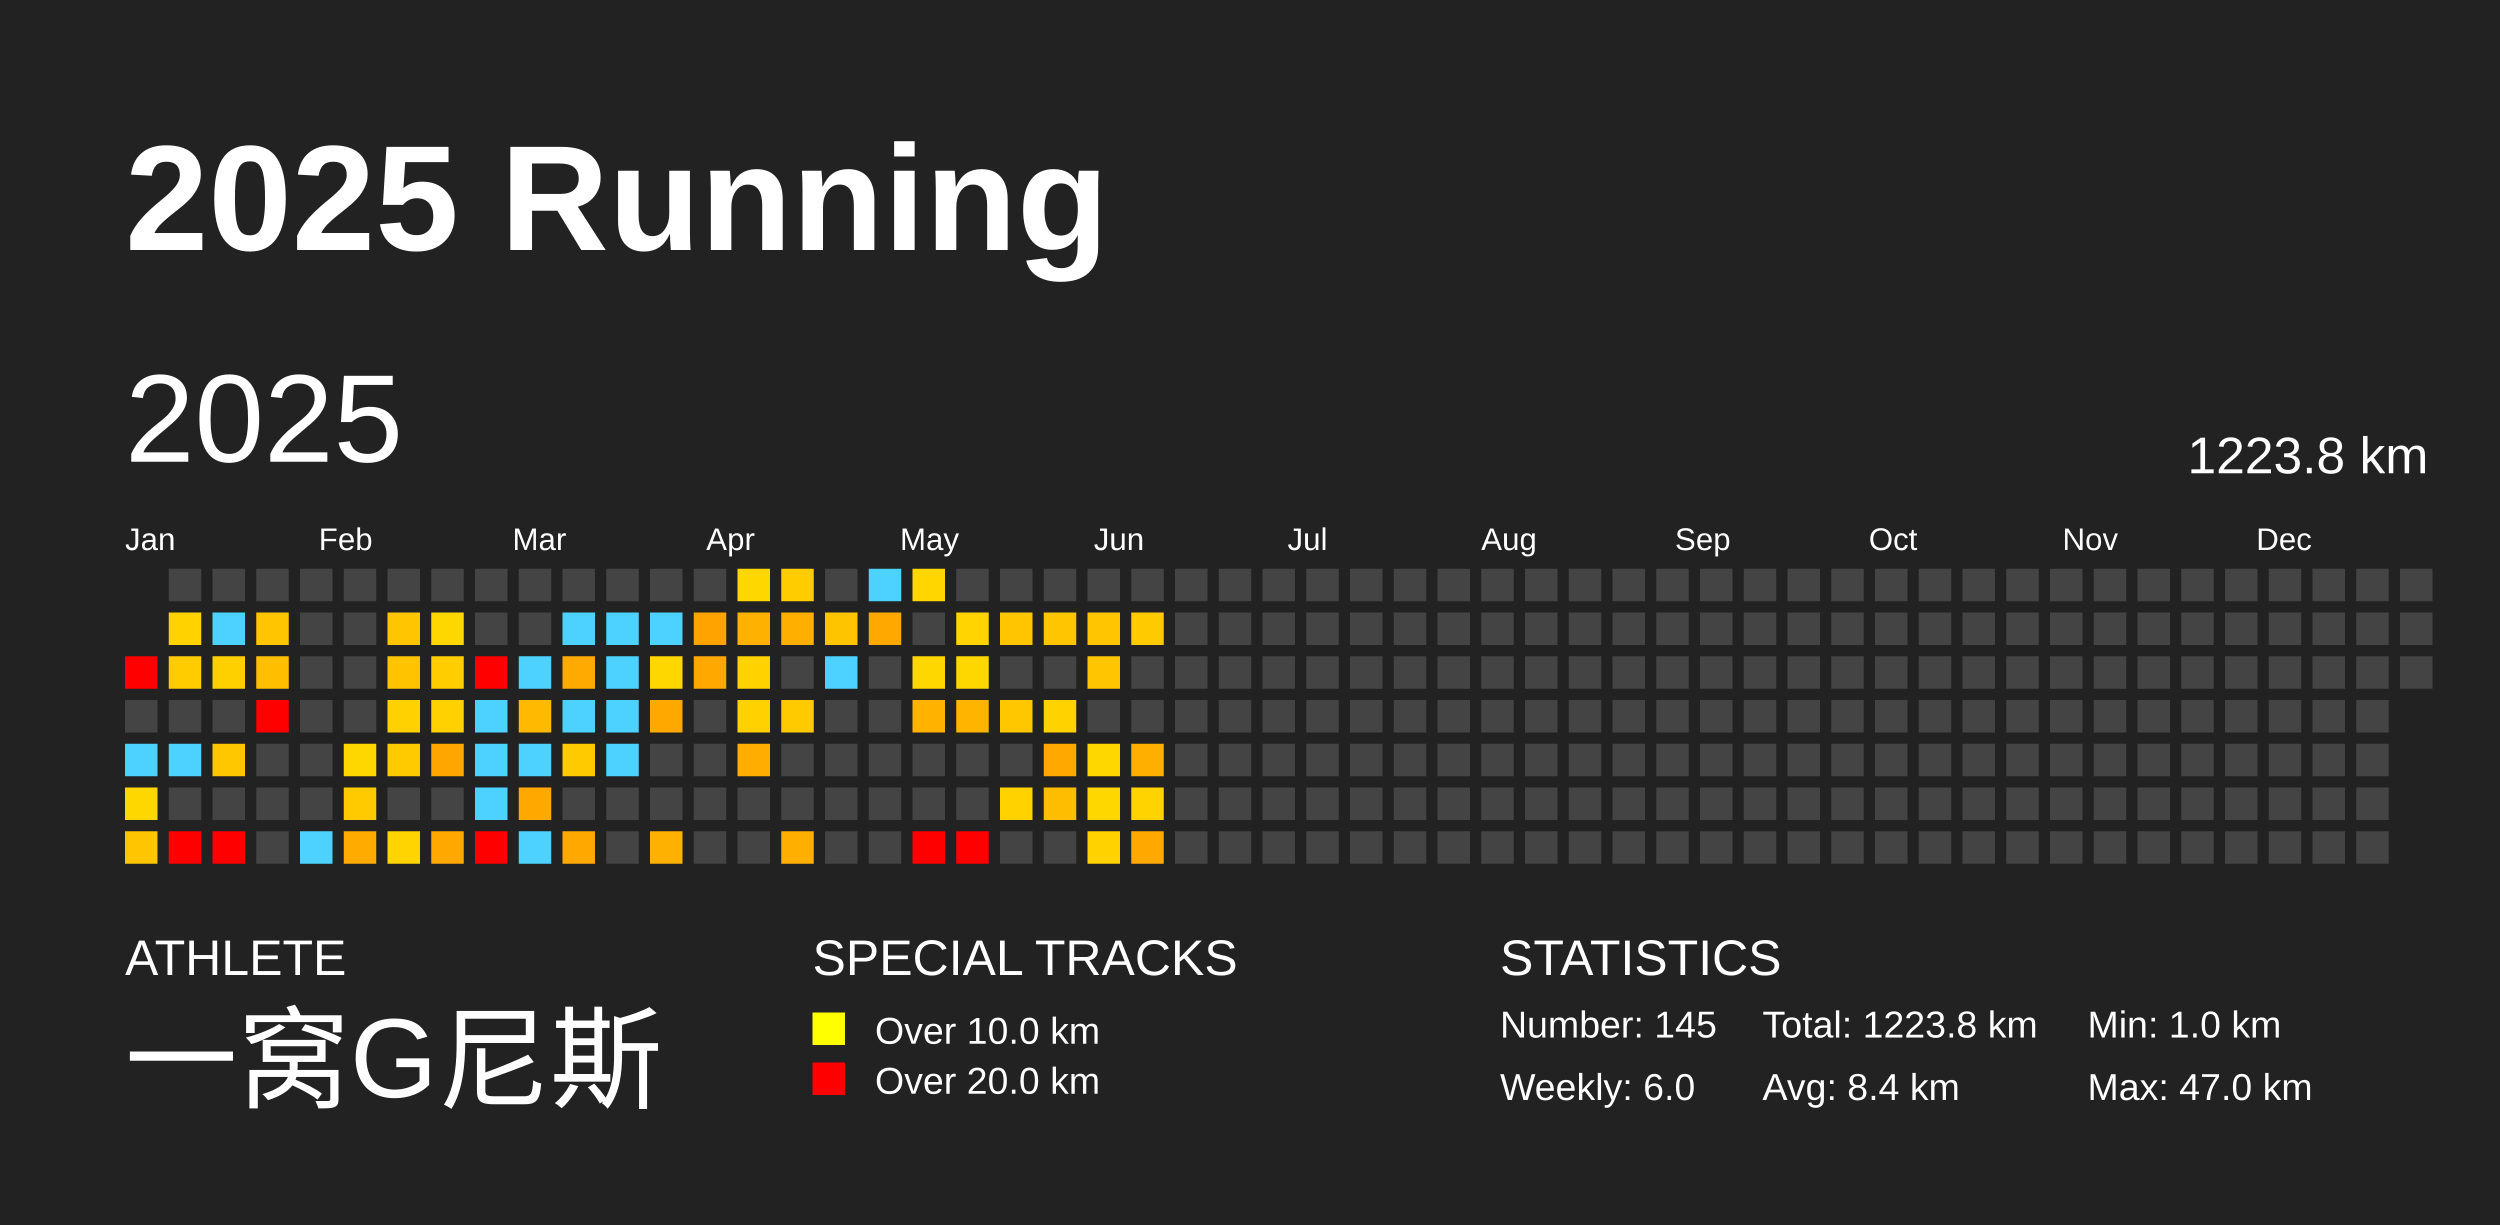
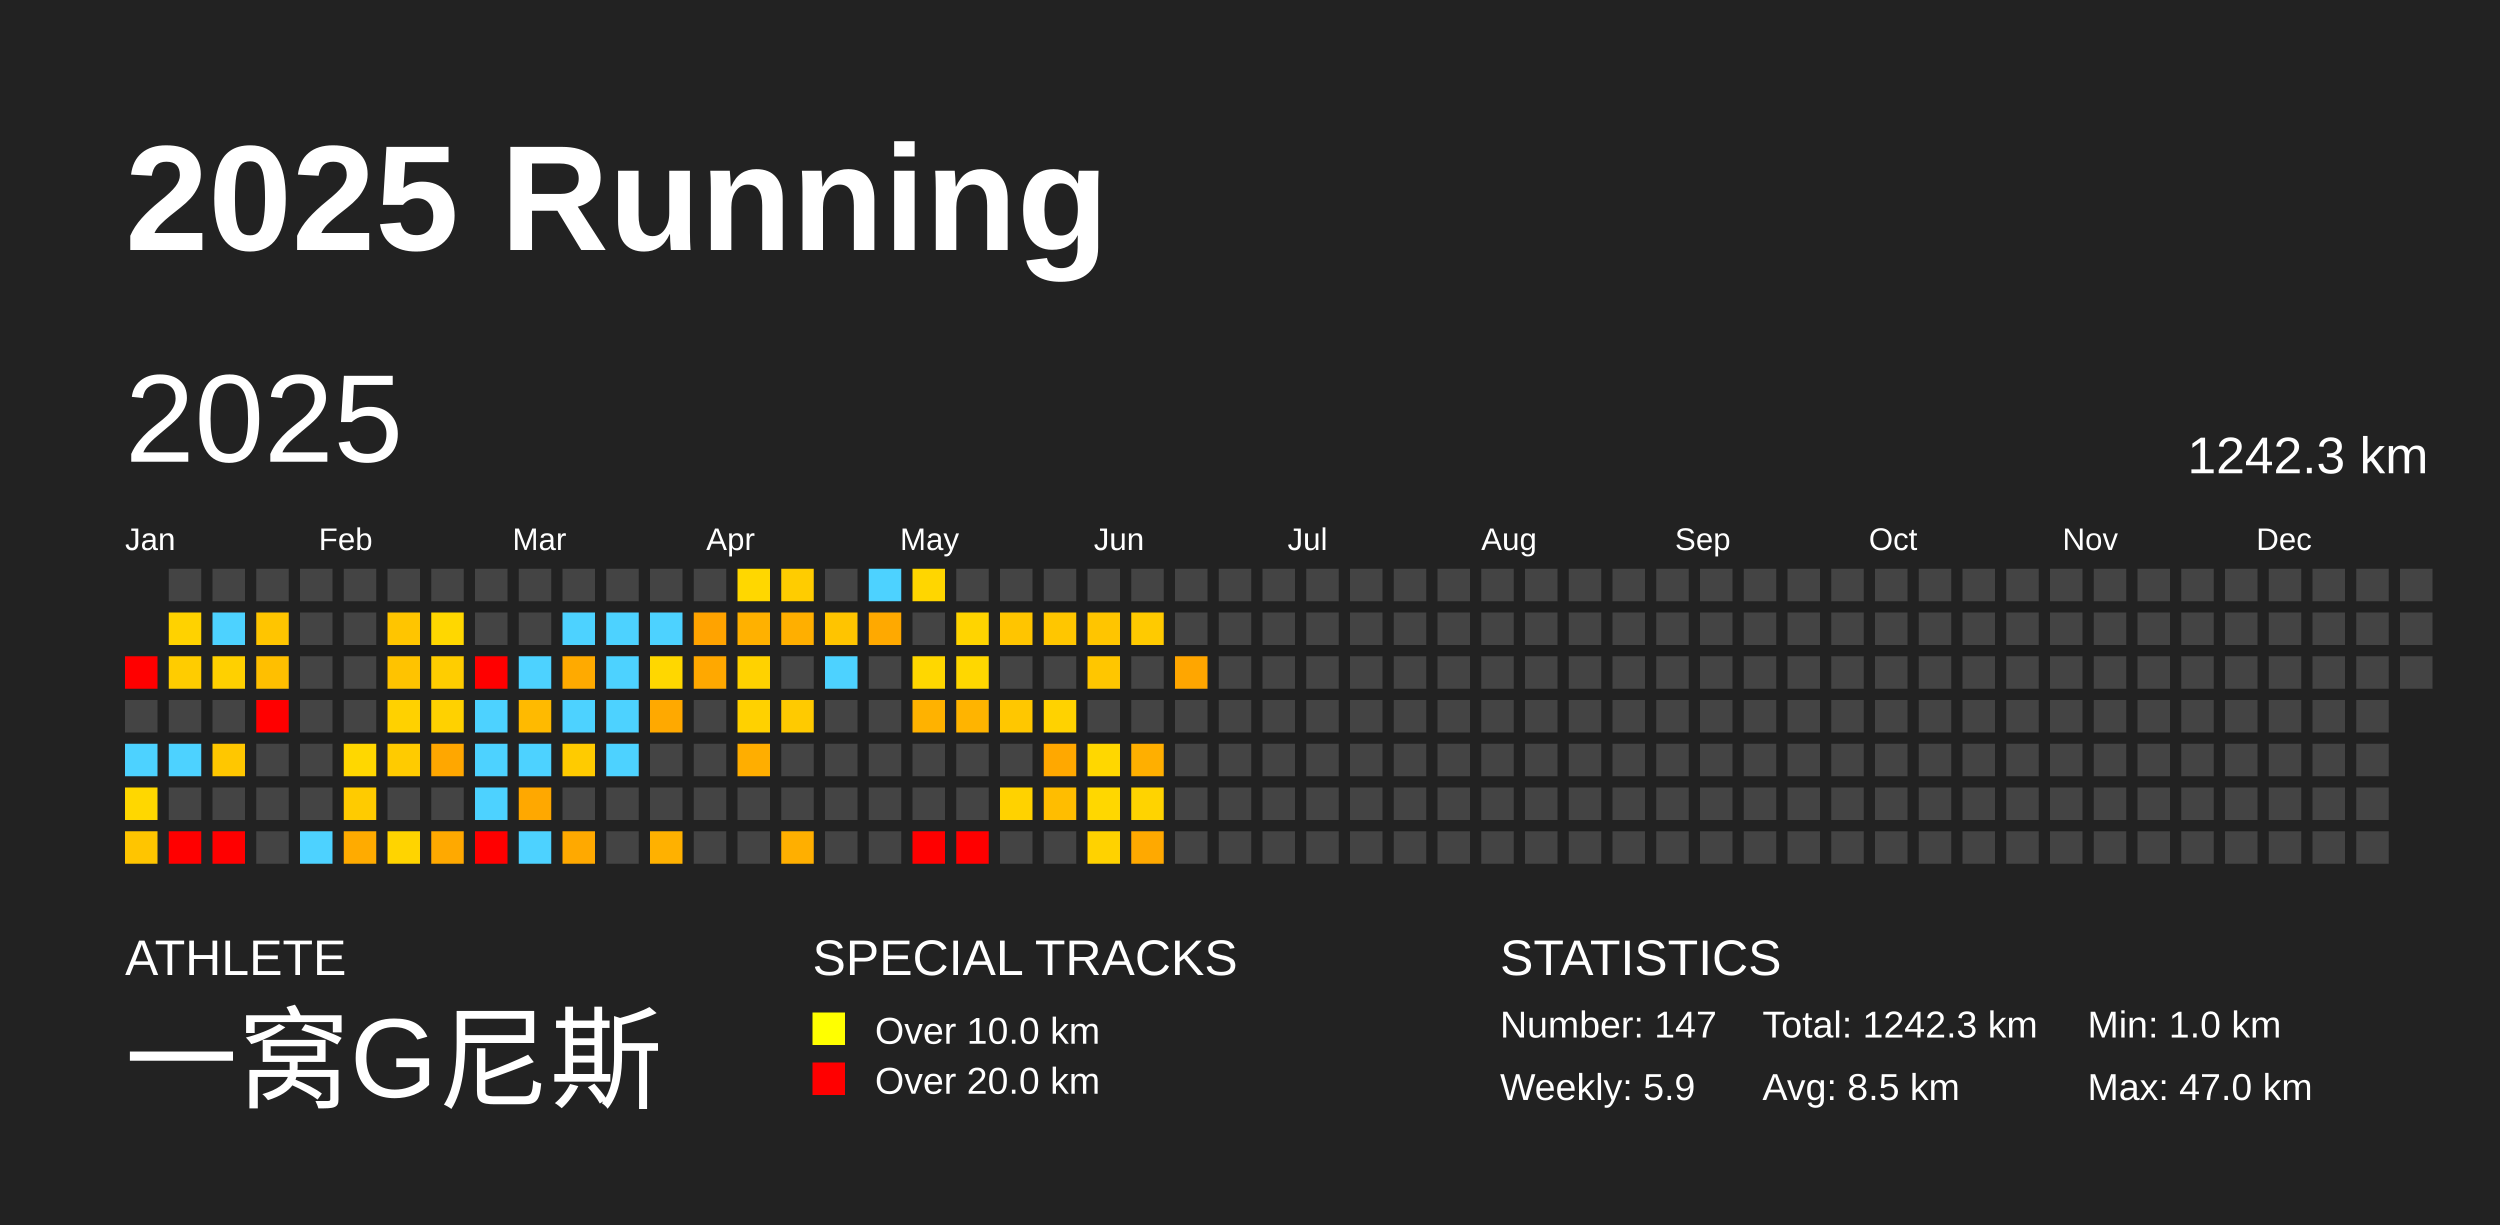
<svg xmlns="http://www.w3.org/2000/svg" baseProfile="full" height="98mm" version="1.1" viewBox="0,0,200,98" width="200mm">
  <defs />
  <rect fill="#222222" height="98" width="200" x="0" y="0" />
  <text fill="#FFFFFF" style="font-size:12px; font-family:Arial; font-weight:bold;" x="10" y="20">2025 Running</text>
  <text fill="#FFFFFF" style="font-size:4px; font-family:Arial" x="10" y="78">ATHLETE</text>
  <text fill="#FFFFFF" style="font-size:9px; font-family:Arial" x="10" y="88">一窝G尼斯</text>
  <text fill="#FFFFFF" style="font-size:4px; font-family:Arial" x="65" y="78">SPECIAL TRACKS</text>
  <rect fill="yellow" height="2.6" width="2.6" x="65" y="81" />
  <text fill="#FFFFFF" style="font-size:3px; font-family:Arial" x="70" y="83.5">Over 10.0 km</text>
  <rect fill="red" height="2.6" width="2.6" x="65" y="85" />
  <text fill="#FFFFFF" style="font-size:3px; font-family:Arial" x="70" y="87.5">Over 20.0 km</text>
  <text fill="#FFFFFF" style="font-size:4px; font-family:Arial" x="120" y="78">STATISTICS</text>
-   <text fill="#FFFFFF" style="font-size:3px; font-family:Arial" x="120" y="83">Number: 145</text>
-   <text fill="#FFFFFF" style="font-size:3px; font-family:Arial" x="120" y="88">Weekly: 6.0</text>
-   <text fill="#FFFFFF" style="font-size:3px; font-family:Arial" x="141" y="83">Total: 1223.8 km</text>
-   <text fill="#FFFFFF" style="font-size:3px; font-family:Arial" x="141" y="88">Avg: 8.4 km</text>
+   <text fill="#FFFFFF" style="font-size:3px; font-family:Arial" x="120" y="83">Number: 147</text>
+   <text fill="#FFFFFF" style="font-size:3px; font-family:Arial" x="120" y="88">Weekly: 5.9</text>
+   <text fill="#FFFFFF" style="font-size:3px; font-family:Arial" x="141" y="83">Total: 1242.3 km</text>
+   <text fill="#FFFFFF" style="font-size:3px; font-family:Arial" x="141" y="88">Avg: 8.5 km</text>
  <text fill="#FFFFFF" style="font-size:3px; font-family:Arial" x="167" y="83">Min: 1.0 km</text>
  <text fill="#FFFFFF" style="font-size:3px; font-family:Arial" x="167" y="88">Max: 47.0 km</text>
  <text dominant-baseline="hanging" fill="#FFFFFF" style="font-size:10.0px; font-family:Arial;" x="10" y="30">2025</text>
-   <text dominant-baseline="hanging" fill="#FFFFFF" style="font-size:4.125px; font-family:Arial;" x="175" y="35">1223.8 km</text>
+   <text dominant-baseline="hanging" fill="#FFFFFF" style="font-size:4.125px; font-family:Arial;" x="175" y="35">1242.3 km</text>
  <text fill="#FFFFFF" style="font-size:2.5px; font-family:Arial" x="10.0" y="44">Jan</text>
  <text fill="#FFFFFF" style="font-size:2.5px; font-family:Arial" x="25.5" y="44">Feb</text>
  <text fill="#FFFFFF" style="font-size:2.5px; font-family:Arial" x="41.0" y="44">Mar</text>
  <text fill="#FFFFFF" style="font-size:2.5px; font-family:Arial" x="56.5" y="44">Apr</text>
  <text fill="#FFFFFF" style="font-size:2.5px; font-family:Arial" x="72.0" y="44">May</text>
  <text fill="#FFFFFF" style="font-size:2.5px; font-family:Arial" x="87.5" y="44">Jun</text>
  <text fill="#FFFFFF" style="font-size:2.5px; font-family:Arial" x="103.0" y="44">Jul</text>
  <text fill="#FFFFFF" style="font-size:2.5px; font-family:Arial" x="118.5" y="44">Aug</text>
  <text fill="#FFFFFF" style="font-size:2.5px; font-family:Arial" x="134.0" y="44">Sep</text>
  <text fill="#FFFFFF" style="font-size:2.5px; font-family:Arial" x="149.5" y="44">Oct</text>
  <text fill="#FFFFFF" style="font-size:2.5px; font-family:Arial" x="165.0" y="44">Nov</text>
  <text fill="#FFFFFF" style="font-size:2.5px; font-family:Arial" x="180.5" y="44">Dec</text>
  <rect fill="red" height="2.6" width="2.6" x="10.0" y="52.5" />
  <rect fill="#444444" height="2.6" width="2.6" x="10.0" y="56.0" />
  <rect fill="#4dd2ff" height="2.6" width="2.6" x="10.0" y="59.5" />
  <rect fill="#ffd700" height="2.6" width="2.6" x="10.0" y="63.0" />
  <rect fill="#ffc500" height="2.6" width="2.6" x="10.0" y="66.5" />
  <rect fill="#444444" height="2.6" width="2.6" x="13.5" y="45.5" />
  <rect fill="#ffd200" height="2.6" width="2.6" x="13.5" y="49.0" />
  <rect fill="#ffcc00" height="2.6" width="2.6" x="13.5" y="52.5" />
  <rect fill="#444444" height="2.6" width="2.6" x="13.5" y="56.0" />
  <rect fill="#4dd2ff" height="2.6" width="2.6" x="13.5" y="59.5" />
  <rect fill="#444444" height="2.6" width="2.6" x="13.5" y="63.0" />
  <rect fill="red" height="2.6" width="2.6" x="13.5" y="66.5" />
  <rect fill="#444444" height="2.6" width="2.6" x="17.0" y="45.5" />
  <rect fill="#4dd2ff" height="2.6" width="2.6" x="17.0" y="49.0" />
  <rect fill="#ffd000" height="2.6" width="2.6" x="17.0" y="52.5" />
  <rect fill="#444444" height="2.6" width="2.6" x="17.0" y="56.0" />
  <rect fill="#ffc700" height="2.6" width="2.6" x="17.0" y="59.5" />
  <rect fill="#444444" height="2.6" width="2.6" x="17.0" y="63.0" />
  <rect fill="red" height="2.6" width="2.6" x="17.0" y="66.5" />
  <rect fill="#444444" height="2.6" width="2.6" x="20.5" y="45.5" />
  <rect fill="#ffc500" height="2.6" width="2.6" x="20.5" y="49.0" />
  <rect fill="#ffbf00" height="2.6" width="2.6" x="20.5" y="52.5" />
  <rect fill="red" height="2.6" width="2.6" x="20.5" y="56.0" />
  <rect fill="#444444" height="2.6" width="2.6" x="20.5" y="59.5" />
  <rect fill="#444444" height="2.6" width="2.6" x="20.5" y="63.0" />
  <rect fill="#444444" height="2.6" width="2.6" x="20.5" y="66.5" />
  <rect fill="#444444" height="2.6" width="2.6" x="24.0" y="45.5" />
  <rect fill="#444444" height="2.6" width="2.6" x="24.0" y="49.0" />
  <rect fill="#444444" height="2.6" width="2.6" x="24.0" y="52.5" />
  <rect fill="#444444" height="2.6" width="2.6" x="24.0" y="56.0" />
  <rect fill="#444444" height="2.6" width="2.6" x="24.0" y="59.5" />
  <rect fill="#444444" height="2.6" width="2.6" x="24.0" y="63.0" />
  <rect fill="#4dd2ff" height="2.6" width="2.6" x="24.0" y="66.5" />
  <rect fill="#444444" height="2.6" width="2.6" x="27.5" y="45.5" />
  <rect fill="#444444" height="2.6" width="2.6" x="27.5" y="49.0" />
  <rect fill="#444444" height="2.6" width="2.6" x="27.5" y="52.5" />
  <rect fill="#444444" height="2.6" width="2.6" x="27.5" y="56.0" />
  <rect fill="#ffd700" height="2.6" width="2.6" x="27.5" y="59.5" />
  <rect fill="#ffcb00" height="2.6" width="2.6" x="27.5" y="63.0" />
  <rect fill="#ffab00" height="2.6" width="2.6" x="27.5" y="66.5" />
  <rect fill="#444444" height="2.6" width="2.6" x="31.0" y="45.5" />
  <rect fill="#ffc500" height="2.6" width="2.6" x="31.0" y="49.0" />
  <rect fill="#ffc300" height="2.6" width="2.6" x="31.0" y="52.5" />
  <rect fill="#ffd100" height="2.6" width="2.6" x="31.0" y="56.0" />
  <rect fill="#ffcb00" height="2.6" width="2.6" x="31.0" y="59.5" />
  <rect fill="#444444" height="2.6" width="2.6" x="31.0" y="63.0" />
  <rect fill="#ffd400" height="2.6" width="2.6" x="31.0" y="66.5" />
  <rect fill="#444444" height="2.6" width="2.6" x="34.5" y="45.5" />
  <rect fill="#ffd700" height="2.6" width="2.6" x="34.5" y="49.0" />
  <rect fill="#ffcd00" height="2.6" width="2.6" x="34.5" y="52.5" />
  <rect fill="#ffd100" height="2.6" width="2.6" x="34.5" y="56.0" />
  <rect fill="#ffa700" height="2.6" width="2.6" x="34.5" y="59.5" />
  <rect fill="#444444" height="2.6" width="2.6" x="34.5" y="63.0" />
  <rect fill="#ffa900" height="2.6" width="2.6" x="34.5" y="66.5" />
  <rect fill="#444444" height="2.6" width="2.6" x="38.0" y="45.5" />
  <rect fill="#444444" height="2.6" width="2.6" x="38.0" y="49.0" />
  <rect fill="red" height="2.6" width="2.6" x="38.0" y="52.5" />
  <rect fill="#4dd2ff" height="2.6" width="2.6" x="38.0" y="56.0" />
  <rect fill="#4dd2ff" height="2.6" width="2.6" x="38.0" y="59.5" />
  <rect fill="#4dd2ff" height="2.6" width="2.6" x="38.0" y="63.0" />
  <rect fill="red" height="2.6" width="2.6" x="38.0" y="66.5" />
  <rect fill="#444444" height="2.6" width="2.6" x="41.5" y="45.5" />
  <rect fill="#444444" height="2.6" width="2.6" x="41.5" y="49.0" />
  <rect fill="#4dd2ff" height="2.6" width="2.6" x="41.5" y="52.5" />
  <rect fill="#ffba00" height="2.6" width="2.6" x="41.5" y="56.0" />
  <rect fill="#4dd2ff" height="2.6" width="2.6" x="41.5" y="59.5" />
  <rect fill="#ffa800" height="2.6" width="2.6" x="41.5" y="63.0" />
  <rect fill="#4dd2ff" height="2.6" width="2.6" x="41.5" y="66.5" />
  <rect fill="#444444" height="2.6" width="2.6" x="45.0" y="45.5" />
  <rect fill="#4dd2ff" height="2.6" width="2.6" x="45.0" y="49.0" />
  <rect fill="#ffaa00" height="2.6" width="2.6" x="45.0" y="52.5" />
  <rect fill="#4dd2ff" height="2.6" width="2.6" x="45.0" y="56.0" />
  <rect fill="#ffcb00" height="2.6" width="2.6" x="45.0" y="59.5" />
  <rect fill="#444444" height="2.6" width="2.6" x="45.0" y="63.0" />
  <rect fill="#ffa900" height="2.6" width="2.6" x="45.0" y="66.5" />
  <rect fill="#444444" height="2.6" width="2.6" x="48.5" y="45.5" />
  <rect fill="#4dd2ff" height="2.6" width="2.6" x="48.5" y="49.0" />
  <rect fill="#4dd2ff" height="2.6" width="2.6" x="48.5" y="52.5" />
  <rect fill="#4dd2ff" height="2.6" width="2.6" x="48.5" y="56.0" />
  <rect fill="#4dd2ff" height="2.6" width="2.6" x="48.5" y="59.5" />
  <rect fill="#444444" height="2.6" width="2.6" x="48.5" y="63.0" />
  <rect fill="#444444" height="2.6" width="2.6" x="48.5" y="66.5" />
  <rect fill="#444444" height="2.6" width="2.6" x="52.0" y="45.5" />
  <rect fill="#4dd2ff" height="2.6" width="2.6" x="52.0" y="49.0" />
  <rect fill="#ffd700" height="2.6" width="2.6" x="52.0" y="52.5" />
  <rect fill="#ffa900" height="2.6" width="2.6" x="52.0" y="56.0" />
  <rect fill="#444444" height="2.6" width="2.6" x="52.0" y="59.5" />
  <rect fill="#444444" height="2.6" width="2.6" x="52.0" y="63.0" />
  <rect fill="#ffb100" height="2.6" width="2.6" x="52.0" y="66.5" />
  <rect fill="#444444" height="2.6" width="2.6" x="55.5" y="45.5" />
  <rect fill="#ffa300" height="2.6" width="2.6" x="55.5" y="49.0" />
  <rect fill="#ffa800" height="2.6" width="2.6" x="55.5" y="52.5" />
  <rect fill="#444444" height="2.6" width="2.6" x="55.5" y="56.0" />
  <rect fill="#444444" height="2.6" width="2.6" x="55.5" y="59.5" />
  <rect fill="#444444" height="2.6" width="2.6" x="55.5" y="63.0" />
  <rect fill="#444444" height="2.6" width="2.6" x="55.5" y="66.5" />
  <rect fill="#ffd700" height="2.6" width="2.6" x="59.0" y="45.5" />
  <rect fill="#ffb100" height="2.6" width="2.6" x="59.0" y="49.0" />
  <rect fill="#ffd200" height="2.6" width="2.6" x="59.0" y="52.5" />
  <rect fill="#ffd100" height="2.6" width="2.6" x="59.0" y="56.0" />
  <rect fill="#ffae00" height="2.6" width="2.6" x="59.0" y="59.5" />
  <rect fill="#444444" height="2.6" width="2.6" x="59.0" y="63.0" />
  <rect fill="#444444" height="2.6" width="2.6" x="59.0" y="66.5" />
  <rect fill="#ffcc00" height="2.6" width="2.6" x="62.5" y="45.5" />
  <rect fill="#ffaf00" height="2.6" width="2.6" x="62.5" y="49.0" />
  <rect fill="#444444" height="2.6" width="2.6" x="62.5" y="52.5" />
  <rect fill="#ffca00" height="2.6" width="2.6" x="62.5" y="56.0" />
  <rect fill="#444444" height="2.6" width="2.6" x="62.5" y="59.5" />
  <rect fill="#444444" height="2.6" width="2.6" x="62.5" y="63.0" />
  <rect fill="#ffaf00" height="2.6" width="2.6" x="62.5" y="66.5" />
  <rect fill="#444444" height="2.6" width="2.6" x="66.0" y="45.5" />
  <rect fill="#ffc400" height="2.6" width="2.6" x="66.0" y="49.0" />
  <rect fill="#4dd2ff" height="2.6" width="2.6" x="66.0" y="52.5" />
  <rect fill="#444444" height="2.6" width="2.6" x="66.0" y="56.0" />
  <rect fill="#444444" height="2.6" width="2.6" x="66.0" y="59.5" />
  <rect fill="#444444" height="2.6" width="2.6" x="66.0" y="63.0" />
  <rect fill="#444444" height="2.6" width="2.6" x="66.0" y="66.5" />
  <rect fill="#4dd2ff" height="2.6" width="2.6" x="69.5" y="45.5" />
  <rect fill="#ffa900" height="2.6" width="2.6" x="69.5" y="49.0" />
  <rect fill="#444444" height="2.6" width="2.6" x="69.5" y="52.5" />
  <rect fill="#444444" height="2.6" width="2.6" x="69.5" y="56.0" />
  <rect fill="#444444" height="2.6" width="2.6" x="69.5" y="59.5" />
  <rect fill="#444444" height="2.6" width="2.6" x="69.5" y="63.0" />
  <rect fill="#444444" height="2.6" width="2.6" x="69.5" y="66.5" />
  <rect fill="#ffd600" height="2.6" width="2.6" x="73.0" y="45.5" />
  <rect fill="#444444" height="2.6" width="2.6" x="73.0" y="49.0" />
  <rect fill="#ffd700" height="2.6" width="2.6" x="73.0" y="52.5" />
  <rect fill="#ffb200" height="2.6" width="2.6" x="73.0" y="56.0" />
  <rect fill="#444444" height="2.6" width="2.6" x="73.0" y="59.5" />
  <rect fill="#444444" height="2.6" width="2.6" x="73.0" y="63.0" />
  <rect fill="red" height="2.6" width="2.6" x="73.0" y="66.5" />
  <rect fill="#444444" height="2.6" width="2.6" x="76.5" y="45.5" />
  <rect fill="#ffd400" height="2.6" width="2.6" x="76.5" y="49.0" />
  <rect fill="#ffd700" height="2.6" width="2.6" x="76.5" y="52.5" />
  <rect fill="#ffb400" height="2.6" width="2.6" x="76.5" y="56.0" />
  <rect fill="#444444" height="2.6" width="2.6" x="76.5" y="59.5" />
  <rect fill="#444444" height="2.6" width="2.6" x="76.5" y="63.0" />
  <rect fill="red" height="2.6" width="2.6" x="76.5" y="66.5" />
  <rect fill="#444444" height="2.6" width="2.6" x="80.0" y="45.5" />
  <rect fill="#ffc500" height="2.6" width="2.6" x="80.0" y="49.0" />
  <rect fill="#444444" height="2.6" width="2.6" x="80.0" y="52.5" />
  <rect fill="#ffc700" height="2.6" width="2.6" x="80.0" y="56.0" />
  <rect fill="#444444" height="2.6" width="2.6" x="80.0" y="59.5" />
  <rect fill="#ffd200" height="2.6" width="2.6" x="80.0" y="63.0" />
  <rect fill="#444444" height="2.6" width="2.6" x="80.0" y="66.5" />
  <rect fill="#444444" height="2.6" width="2.6" x="83.5" y="45.5" />
  <rect fill="#ffc600" height="2.6" width="2.6" x="83.5" y="49.0" />
  <rect fill="#444444" height="2.6" width="2.6" x="83.5" y="52.5" />
  <rect fill="#ffd200" height="2.6" width="2.6" x="83.5" y="56.0" />
  <rect fill="#ffa800" height="2.6" width="2.6" x="83.5" y="59.5" />
  <rect fill="#ffbd00" height="2.6" width="2.6" x="83.5" y="63.0" />
  <rect fill="#444444" height="2.6" width="2.6" x="83.5" y="66.5" />
  <rect fill="#444444" height="2.6" width="2.6" x="87.0" y="45.5" />
  <rect fill="#ffc500" height="2.6" width="2.6" x="87.0" y="49.0" />
  <rect fill="#ffc600" height="2.6" width="2.6" x="87.0" y="52.5" />
  <rect fill="#444444" height="2.6" width="2.6" x="87.0" y="56.0" />
  <rect fill="#ffd700" height="2.6" width="2.6" x="87.0" y="59.5" />
  <rect fill="#ffd700" height="2.6" width="2.6" x="87.0" y="63.0" />
  <rect fill="#ffd200" height="2.6" width="2.6" x="87.0" y="66.5" />
  <rect fill="#444444" height="2.6" width="2.6" x="90.5" y="45.5" />
  <rect fill="#ffca00" height="2.6" width="2.6" x="90.5" y="49.0" />
  <rect fill="#444444" height="2.6" width="2.6" x="90.5" y="52.5" />
  <rect fill="#444444" height="2.6" width="2.6" x="90.5" y="56.0" />
  <rect fill="#ffaf00" height="2.6" width="2.6" x="90.5" y="59.5" />
  <rect fill="#ffd300" height="2.6" width="2.6" x="90.5" y="63.0" />
  <rect fill="#ffa900" height="2.6" width="2.6" x="90.5" y="66.5" />
  <rect fill="#444444" height="2.6" width="2.6" x="94.0" y="45.5" />
  <rect fill="#444444" height="2.6" width="2.6" x="94.0" y="49.0" />
-   <rect fill="#444444" height="2.6" width="2.6" x="94.0" y="52.5" />
+   <rect fill="#ffa600" height="2.6" width="2.6" x="94.0" y="52.5" />
  <rect fill="#444444" height="2.6" width="2.6" x="94.0" y="56.0" />
  <rect fill="#444444" height="2.6" width="2.6" x="94.0" y="59.5" />
  <rect fill="#444444" height="2.6" width="2.6" x="94.0" y="63.0" />
  <rect fill="#444444" height="2.6" width="2.6" x="94.0" y="66.5" />
  <rect fill="#444444" height="2.6" width="2.6" x="97.5" y="45.5" />
  <rect fill="#444444" height="2.6" width="2.6" x="97.5" y="49.0" />
  <rect fill="#444444" height="2.6" width="2.6" x="97.5" y="52.5" />
  <rect fill="#444444" height="2.6" width="2.6" x="97.5" y="56.0" />
  <rect fill="#444444" height="2.6" width="2.6" x="97.5" y="59.5" />
  <rect fill="#444444" height="2.6" width="2.6" x="97.5" y="63.0" />
  <rect fill="#444444" height="2.6" width="2.6" x="97.5" y="66.5" />
  <rect fill="#444444" height="2.6" width="2.6" x="101.0" y="45.5" />
  <rect fill="#444444" height="2.6" width="2.6" x="101.0" y="49.0" />
  <rect fill="#444444" height="2.6" width="2.6" x="101.0" y="52.5" />
  <rect fill="#444444" height="2.6" width="2.6" x="101.0" y="56.0" />
  <rect fill="#444444" height="2.6" width="2.6" x="101.0" y="59.5" />
  <rect fill="#444444" height="2.6" width="2.6" x="101.0" y="63.0" />
  <rect fill="#444444" height="2.6" width="2.6" x="101.0" y="66.5" />
  <rect fill="#444444" height="2.6" width="2.6" x="104.5" y="45.5" />
  <rect fill="#444444" height="2.6" width="2.6" x="104.5" y="49.0" />
  <rect fill="#444444" height="2.6" width="2.6" x="104.5" y="52.5" />
  <rect fill="#444444" height="2.6" width="2.6" x="104.5" y="56.0" />
  <rect fill="#444444" height="2.6" width="2.6" x="104.5" y="59.5" />
  <rect fill="#444444" height="2.6" width="2.6" x="104.5" y="63.0" />
  <rect fill="#444444" height="2.6" width="2.6" x="104.5" y="66.5" />
  <rect fill="#444444" height="2.6" width="2.6" x="108.0" y="45.5" />
  <rect fill="#444444" height="2.6" width="2.6" x="108.0" y="49.0" />
  <rect fill="#444444" height="2.6" width="2.6" x="108.0" y="52.5" />
  <rect fill="#444444" height="2.6" width="2.6" x="108.0" y="56.0" />
  <rect fill="#444444" height="2.6" width="2.6" x="108.0" y="59.5" />
  <rect fill="#444444" height="2.6" width="2.6" x="108.0" y="63.0" />
  <rect fill="#444444" height="2.6" width="2.6" x="108.0" y="66.5" />
  <rect fill="#444444" height="2.6" width="2.6" x="111.5" y="45.5" />
  <rect fill="#444444" height="2.6" width="2.6" x="111.5" y="49.0" />
  <rect fill="#444444" height="2.6" width="2.6" x="111.5" y="52.5" />
  <rect fill="#444444" height="2.6" width="2.6" x="111.5" y="56.0" />
  <rect fill="#444444" height="2.6" width="2.6" x="111.5" y="59.5" />
  <rect fill="#444444" height="2.6" width="2.6" x="111.5" y="63.0" />
  <rect fill="#444444" height="2.6" width="2.6" x="111.5" y="66.5" />
  <rect fill="#444444" height="2.6" width="2.6" x="115.0" y="45.5" />
  <rect fill="#444444" height="2.6" width="2.6" x="115.0" y="49.0" />
  <rect fill="#444444" height="2.6" width="2.6" x="115.0" y="52.5" />
  <rect fill="#444444" height="2.6" width="2.6" x="115.0" y="56.0" />
  <rect fill="#444444" height="2.6" width="2.6" x="115.0" y="59.5" />
  <rect fill="#444444" height="2.6" width="2.6" x="115.0" y="63.0" />
  <rect fill="#444444" height="2.6" width="2.6" x="115.0" y="66.5" />
  <rect fill="#444444" height="2.6" width="2.6" x="118.5" y="45.5" />
  <rect fill="#444444" height="2.6" width="2.6" x="118.5" y="49.0" />
  <rect fill="#444444" height="2.6" width="2.6" x="118.5" y="52.5" />
  <rect fill="#444444" height="2.6" width="2.6" x="118.5" y="56.0" />
  <rect fill="#444444" height="2.6" width="2.6" x="118.5" y="59.5" />
  <rect fill="#444444" height="2.6" width="2.6" x="118.5" y="63.0" />
  <rect fill="#444444" height="2.6" width="2.6" x="118.5" y="66.5" />
  <rect fill="#444444" height="2.6" width="2.6" x="122.0" y="45.5" />
  <rect fill="#444444" height="2.6" width="2.6" x="122.0" y="49.0" />
  <rect fill="#444444" height="2.6" width="2.6" x="122.0" y="52.5" />
  <rect fill="#444444" height="2.6" width="2.6" x="122.0" y="56.0" />
  <rect fill="#444444" height="2.6" width="2.6" x="122.0" y="59.5" />
  <rect fill="#444444" height="2.6" width="2.6" x="122.0" y="63.0" />
  <rect fill="#444444" height="2.6" width="2.6" x="122.0" y="66.5" />
  <rect fill="#444444" height="2.6" width="2.6" x="125.5" y="45.5" />
  <rect fill="#444444" height="2.6" width="2.6" x="125.5" y="49.0" />
  <rect fill="#444444" height="2.6" width="2.6" x="125.5" y="52.5" />
  <rect fill="#444444" height="2.6" width="2.6" x="125.5" y="56.0" />
  <rect fill="#444444" height="2.6" width="2.6" x="125.5" y="59.5" />
  <rect fill="#444444" height="2.6" width="2.6" x="125.5" y="63.0" />
  <rect fill="#444444" height="2.6" width="2.6" x="125.5" y="66.5" />
  <rect fill="#444444" height="2.6" width="2.6" x="129.0" y="45.5" />
  <rect fill="#444444" height="2.6" width="2.6" x="129.0" y="49.0" />
  <rect fill="#444444" height="2.6" width="2.6" x="129.0" y="52.5" />
  <rect fill="#444444" height="2.6" width="2.6" x="129.0" y="56.0" />
  <rect fill="#444444" height="2.6" width="2.6" x="129.0" y="59.5" />
  <rect fill="#444444" height="2.6" width="2.6" x="129.0" y="63.0" />
  <rect fill="#444444" height="2.6" width="2.6" x="129.0" y="66.5" />
  <rect fill="#444444" height="2.6" width="2.6" x="132.5" y="45.5" />
  <rect fill="#444444" height="2.6" width="2.6" x="132.5" y="49.0" />
  <rect fill="#444444" height="2.6" width="2.6" x="132.5" y="52.5" />
  <rect fill="#444444" height="2.6" width="2.6" x="132.5" y="56.0" />
  <rect fill="#444444" height="2.6" width="2.6" x="132.5" y="59.5" />
  <rect fill="#444444" height="2.6" width="2.6" x="132.5" y="63.0" />
  <rect fill="#444444" height="2.6" width="2.6" x="132.5" y="66.5" />
  <rect fill="#444444" height="2.6" width="2.6" x="136.0" y="45.5" />
  <rect fill="#444444" height="2.6" width="2.6" x="136.0" y="49.0" />
  <rect fill="#444444" height="2.6" width="2.6" x="136.0" y="52.5" />
  <rect fill="#444444" height="2.6" width="2.6" x="136.0" y="56.0" />
  <rect fill="#444444" height="2.6" width="2.6" x="136.0" y="59.5" />
  <rect fill="#444444" height="2.6" width="2.6" x="136.0" y="63.0" />
  <rect fill="#444444" height="2.6" width="2.6" x="136.0" y="66.5" />
  <rect fill="#444444" height="2.6" width="2.6" x="139.5" y="45.5" />
  <rect fill="#444444" height="2.6" width="2.6" x="139.5" y="49.0" />
  <rect fill="#444444" height="2.6" width="2.6" x="139.5" y="52.5" />
  <rect fill="#444444" height="2.6" width="2.6" x="139.5" y="56.0" />
  <rect fill="#444444" height="2.6" width="2.6" x="139.5" y="59.5" />
  <rect fill="#444444" height="2.6" width="2.6" x="139.5" y="63.0" />
  <rect fill="#444444" height="2.6" width="2.6" x="139.5" y="66.5" />
  <rect fill="#444444" height="2.6" width="2.6" x="143.0" y="45.5" />
  <rect fill="#444444" height="2.6" width="2.6" x="143.0" y="49.0" />
  <rect fill="#444444" height="2.6" width="2.6" x="143.0" y="52.5" />
  <rect fill="#444444" height="2.6" width="2.6" x="143.0" y="56.0" />
  <rect fill="#444444" height="2.6" width="2.6" x="143.0" y="59.5" />
  <rect fill="#444444" height="2.6" width="2.6" x="143.0" y="63.0" />
  <rect fill="#444444" height="2.6" width="2.6" x="143.0" y="66.5" />
  <rect fill="#444444" height="2.6" width="2.6" x="146.5" y="45.5" />
  <rect fill="#444444" height="2.6" width="2.6" x="146.5" y="49.0" />
  <rect fill="#444444" height="2.6" width="2.6" x="146.5" y="52.5" />
  <rect fill="#444444" height="2.6" width="2.6" x="146.5" y="56.0" />
  <rect fill="#444444" height="2.6" width="2.6" x="146.5" y="59.5" />
  <rect fill="#444444" height="2.6" width="2.6" x="146.5" y="63.0" />
  <rect fill="#444444" height="2.6" width="2.6" x="146.5" y="66.5" />
  <rect fill="#444444" height="2.6" width="2.6" x="150.0" y="45.5" />
  <rect fill="#444444" height="2.6" width="2.6" x="150.0" y="49.0" />
  <rect fill="#444444" height="2.6" width="2.6" x="150.0" y="52.5" />
  <rect fill="#444444" height="2.6" width="2.6" x="150.0" y="56.0" />
  <rect fill="#444444" height="2.6" width="2.6" x="150.0" y="59.5" />
  <rect fill="#444444" height="2.6" width="2.6" x="150.0" y="63.0" />
  <rect fill="#444444" height="2.6" width="2.6" x="150.0" y="66.5" />
  <rect fill="#444444" height="2.6" width="2.6" x="153.5" y="45.5" />
  <rect fill="#444444" height="2.6" width="2.6" x="153.5" y="49.0" />
  <rect fill="#444444" height="2.6" width="2.6" x="153.5" y="52.5" />
  <rect fill="#444444" height="2.6" width="2.6" x="153.5" y="56.0" />
  <rect fill="#444444" height="2.6" width="2.6" x="153.5" y="59.5" />
  <rect fill="#444444" height="2.6" width="2.6" x="153.5" y="63.0" />
  <rect fill="#444444" height="2.6" width="2.6" x="153.5" y="66.5" />
  <rect fill="#444444" height="2.6" width="2.6" x="157.0" y="45.5" />
  <rect fill="#444444" height="2.6" width="2.6" x="157.0" y="49.0" />
  <rect fill="#444444" height="2.6" width="2.6" x="157.0" y="52.5" />
  <rect fill="#444444" height="2.6" width="2.6" x="157.0" y="56.0" />
  <rect fill="#444444" height="2.6" width="2.6" x="157.0" y="59.5" />
  <rect fill="#444444" height="2.6" width="2.6" x="157.0" y="63.0" />
  <rect fill="#444444" height="2.6" width="2.6" x="157.0" y="66.5" />
  <rect fill="#444444" height="2.6" width="2.6" x="160.5" y="45.5" />
  <rect fill="#444444" height="2.6" width="2.6" x="160.5" y="49.0" />
  <rect fill="#444444" height="2.6" width="2.6" x="160.5" y="52.5" />
  <rect fill="#444444" height="2.6" width="2.6" x="160.5" y="56.0" />
  <rect fill="#444444" height="2.6" width="2.6" x="160.5" y="59.5" />
  <rect fill="#444444" height="2.6" width="2.6" x="160.5" y="63.0" />
  <rect fill="#444444" height="2.6" width="2.6" x="160.5" y="66.5" />
  <rect fill="#444444" height="2.6" width="2.6" x="164.0" y="45.5" />
  <rect fill="#444444" height="2.6" width="2.6" x="164.0" y="49.0" />
  <rect fill="#444444" height="2.6" width="2.6" x="164.0" y="52.5" />
  <rect fill="#444444" height="2.6" width="2.6" x="164.0" y="56.0" />
  <rect fill="#444444" height="2.6" width="2.6" x="164.0" y="59.5" />
  <rect fill="#444444" height="2.6" width="2.6" x="164.0" y="63.0" />
  <rect fill="#444444" height="2.6" width="2.6" x="164.0" y="66.5" />
  <rect fill="#444444" height="2.6" width="2.6" x="167.5" y="45.5" />
  <rect fill="#444444" height="2.6" width="2.6" x="167.5" y="49.0" />
  <rect fill="#444444" height="2.6" width="2.6" x="167.5" y="52.5" />
  <rect fill="#444444" height="2.6" width="2.6" x="167.5" y="56.0" />
  <rect fill="#444444" height="2.6" width="2.6" x="167.5" y="59.5" />
  <rect fill="#444444" height="2.6" width="2.6" x="167.5" y="63.0" />
  <rect fill="#444444" height="2.6" width="2.6" x="167.5" y="66.5" />
  <rect fill="#444444" height="2.6" width="2.6" x="171.0" y="45.5" />
  <rect fill="#444444" height="2.6" width="2.6" x="171.0" y="49.0" />
  <rect fill="#444444" height="2.6" width="2.6" x="171.0" y="52.5" />
  <rect fill="#444444" height="2.6" width="2.6" x="171.0" y="56.0" />
  <rect fill="#444444" height="2.6" width="2.6" x="171.0" y="59.5" />
  <rect fill="#444444" height="2.6" width="2.6" x="171.0" y="63.0" />
  <rect fill="#444444" height="2.6" width="2.6" x="171.0" y="66.5" />
  <rect fill="#444444" height="2.6" width="2.6" x="174.5" y="45.5" />
  <rect fill="#444444" height="2.6" width="2.6" x="174.5" y="49.0" />
  <rect fill="#444444" height="2.6" width="2.6" x="174.5" y="52.5" />
  <rect fill="#444444" height="2.6" width="2.6" x="174.5" y="56.0" />
  <rect fill="#444444" height="2.6" width="2.6" x="174.5" y="59.5" />
  <rect fill="#444444" height="2.6" width="2.6" x="174.5" y="63.0" />
  <rect fill="#444444" height="2.6" width="2.6" x="174.5" y="66.5" />
  <rect fill="#444444" height="2.6" width="2.6" x="178.0" y="45.5" />
  <rect fill="#444444" height="2.6" width="2.6" x="178.0" y="49.0" />
  <rect fill="#444444" height="2.6" width="2.6" x="178.0" y="52.5" />
  <rect fill="#444444" height="2.6" width="2.6" x="178.0" y="56.0" />
  <rect fill="#444444" height="2.6" width="2.6" x="178.0" y="59.5" />
  <rect fill="#444444" height="2.6" width="2.6" x="178.0" y="63.0" />
  <rect fill="#444444" height="2.6" width="2.6" x="178.0" y="66.5" />
  <rect fill="#444444" height="2.6" width="2.6" x="181.5" y="45.5" />
  <rect fill="#444444" height="2.6" width="2.6" x="181.5" y="49.0" />
  <rect fill="#444444" height="2.6" width="2.6" x="181.5" y="52.5" />
  <rect fill="#444444" height="2.6" width="2.6" x="181.5" y="56.0" />
  <rect fill="#444444" height="2.6" width="2.6" x="181.5" y="59.5" />
  <rect fill="#444444" height="2.6" width="2.6" x="181.5" y="63.0" />
  <rect fill="#444444" height="2.6" width="2.6" x="181.5" y="66.5" />
  <rect fill="#444444" height="2.6" width="2.6" x="185.0" y="45.5" />
  <rect fill="#444444" height="2.6" width="2.6" x="185.0" y="49.0" />
  <rect fill="#444444" height="2.6" width="2.6" x="185.0" y="52.5" />
  <rect fill="#444444" height="2.6" width="2.6" x="185.0" y="56.0" />
  <rect fill="#444444" height="2.6" width="2.6" x="185.0" y="59.5" />
  <rect fill="#444444" height="2.6" width="2.6" x="185.0" y="63.0" />
  <rect fill="#444444" height="2.6" width="2.6" x="185.0" y="66.5" />
  <rect fill="#444444" height="2.6" width="2.6" x="188.5" y="45.5" />
  <rect fill="#444444" height="2.6" width="2.6" x="188.5" y="49.0" />
  <rect fill="#444444" height="2.6" width="2.6" x="188.5" y="52.5" />
  <rect fill="#444444" height="2.6" width="2.6" x="188.5" y="56.0" />
  <rect fill="#444444" height="2.6" width="2.6" x="188.5" y="59.5" />
  <rect fill="#444444" height="2.6" width="2.6" x="188.5" y="63.0" />
  <rect fill="#444444" height="2.6" width="2.6" x="188.5" y="66.5" />
  <rect fill="#444444" height="2.6" width="2.6" x="192.0" y="45.5" />
  <rect fill="#444444" height="2.6" width="2.6" x="192.0" y="49.0" />
  <rect fill="#444444" height="2.6" width="2.6" x="192.0" y="52.5" />
</svg>
